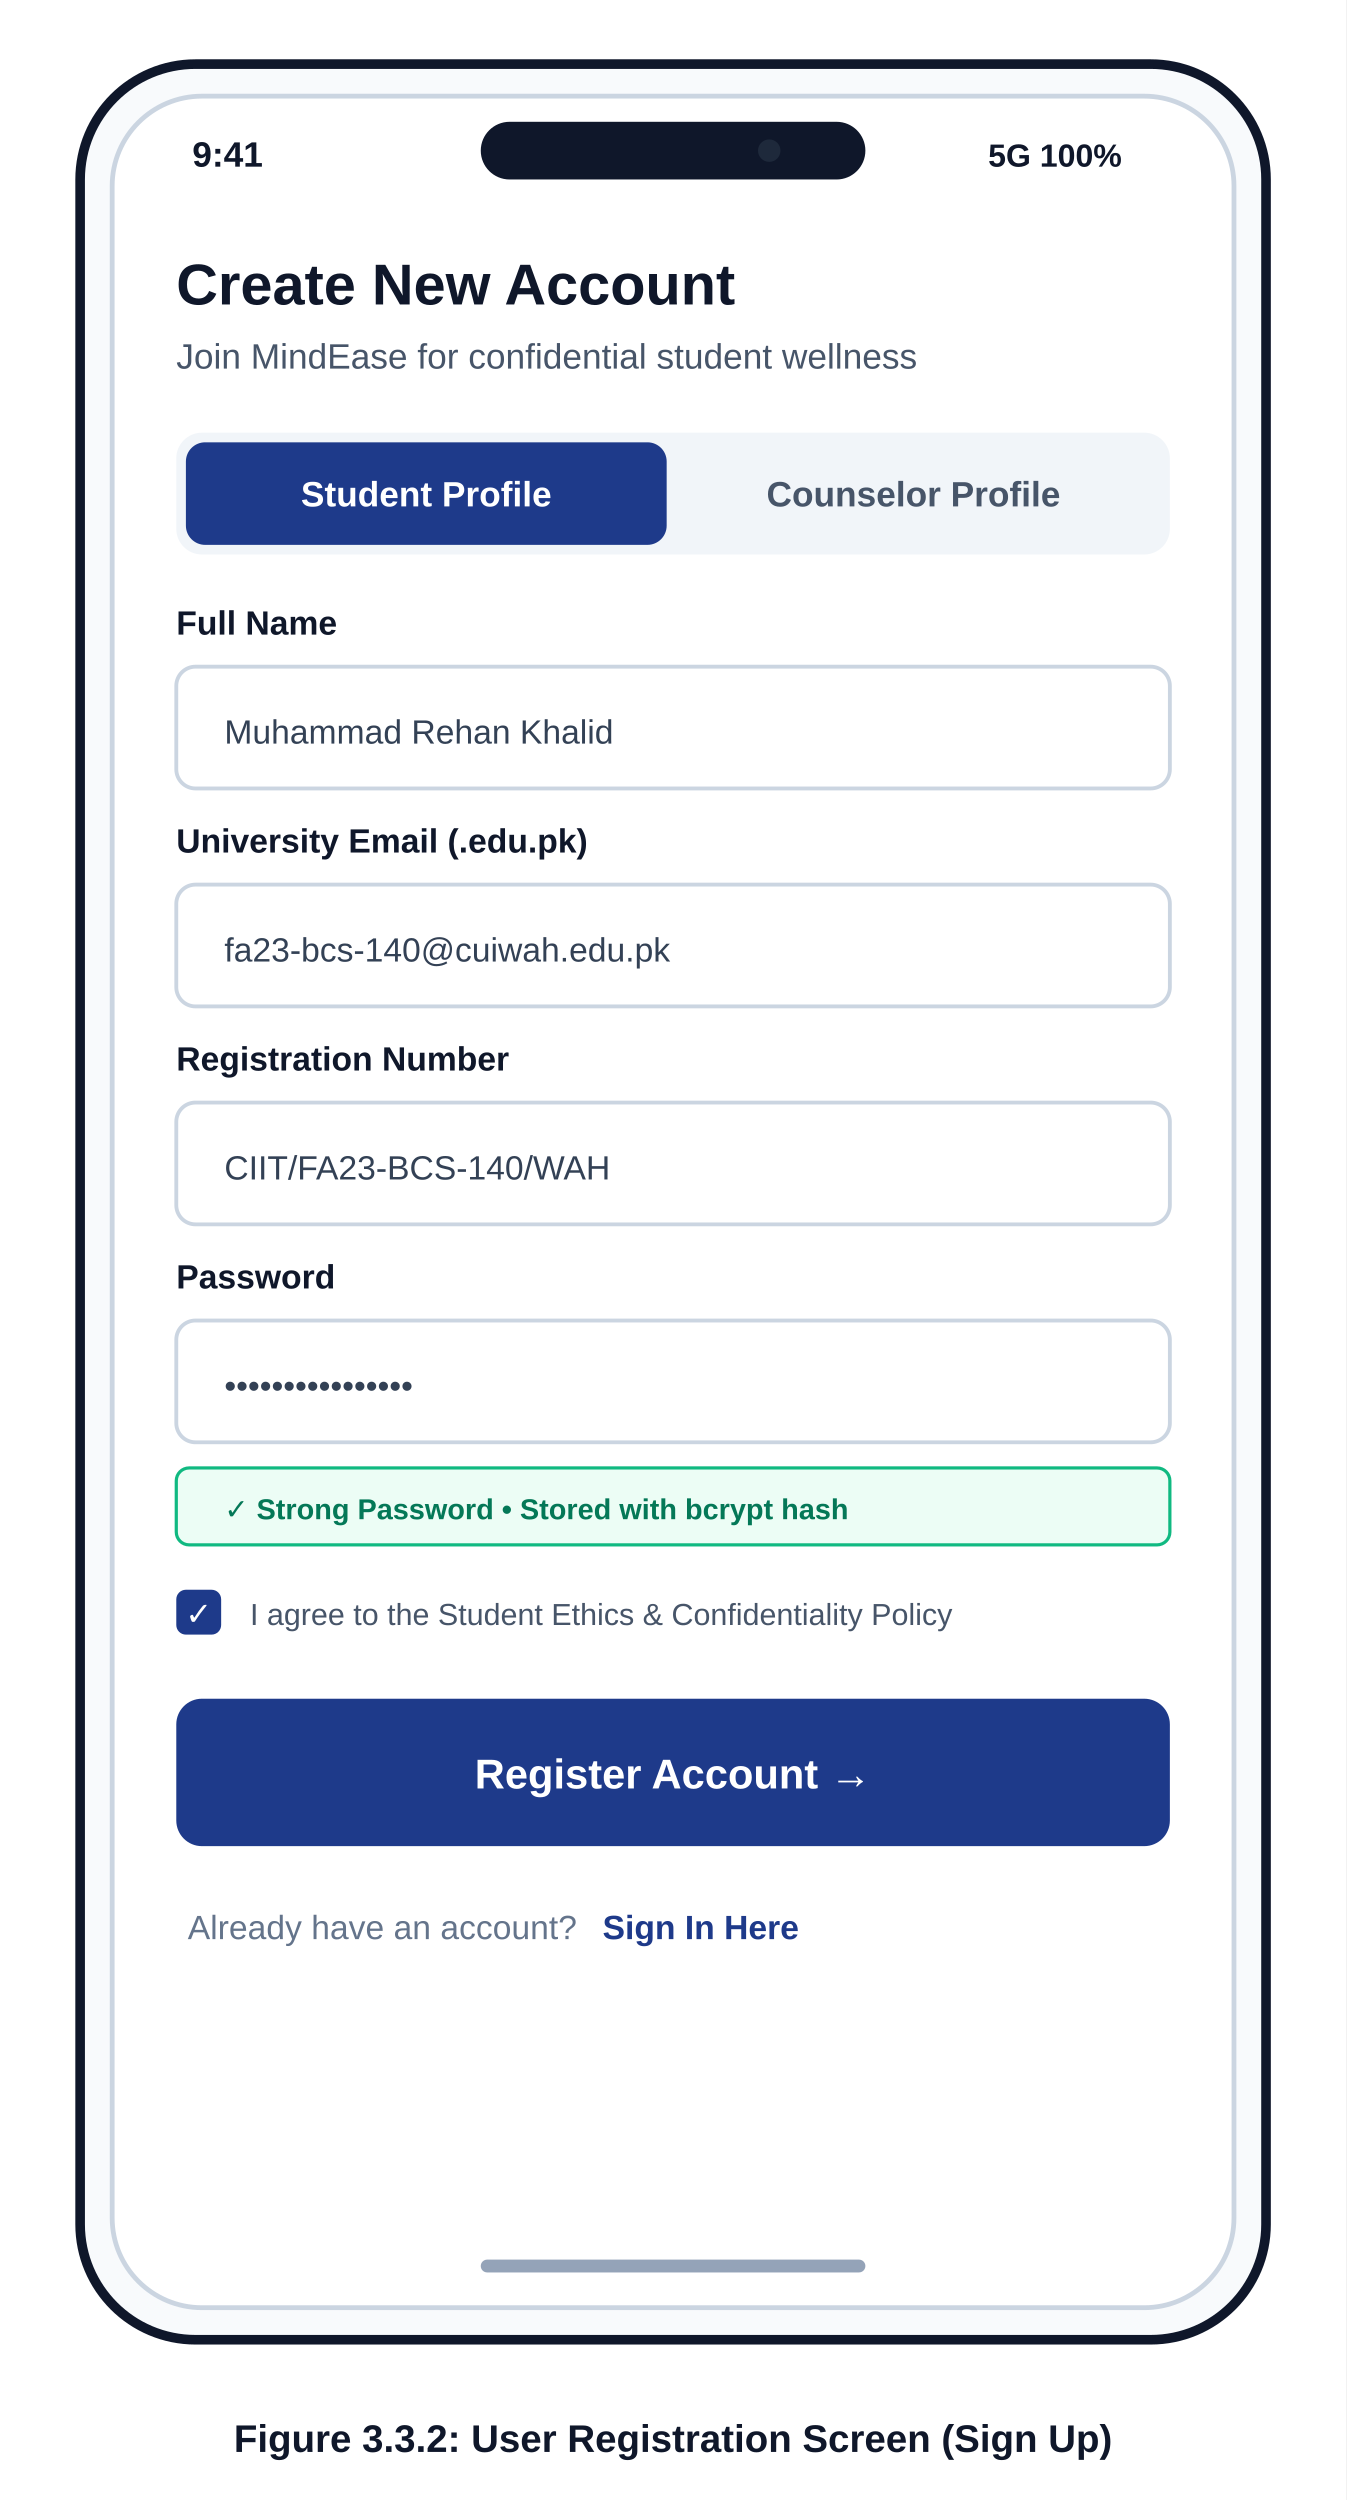
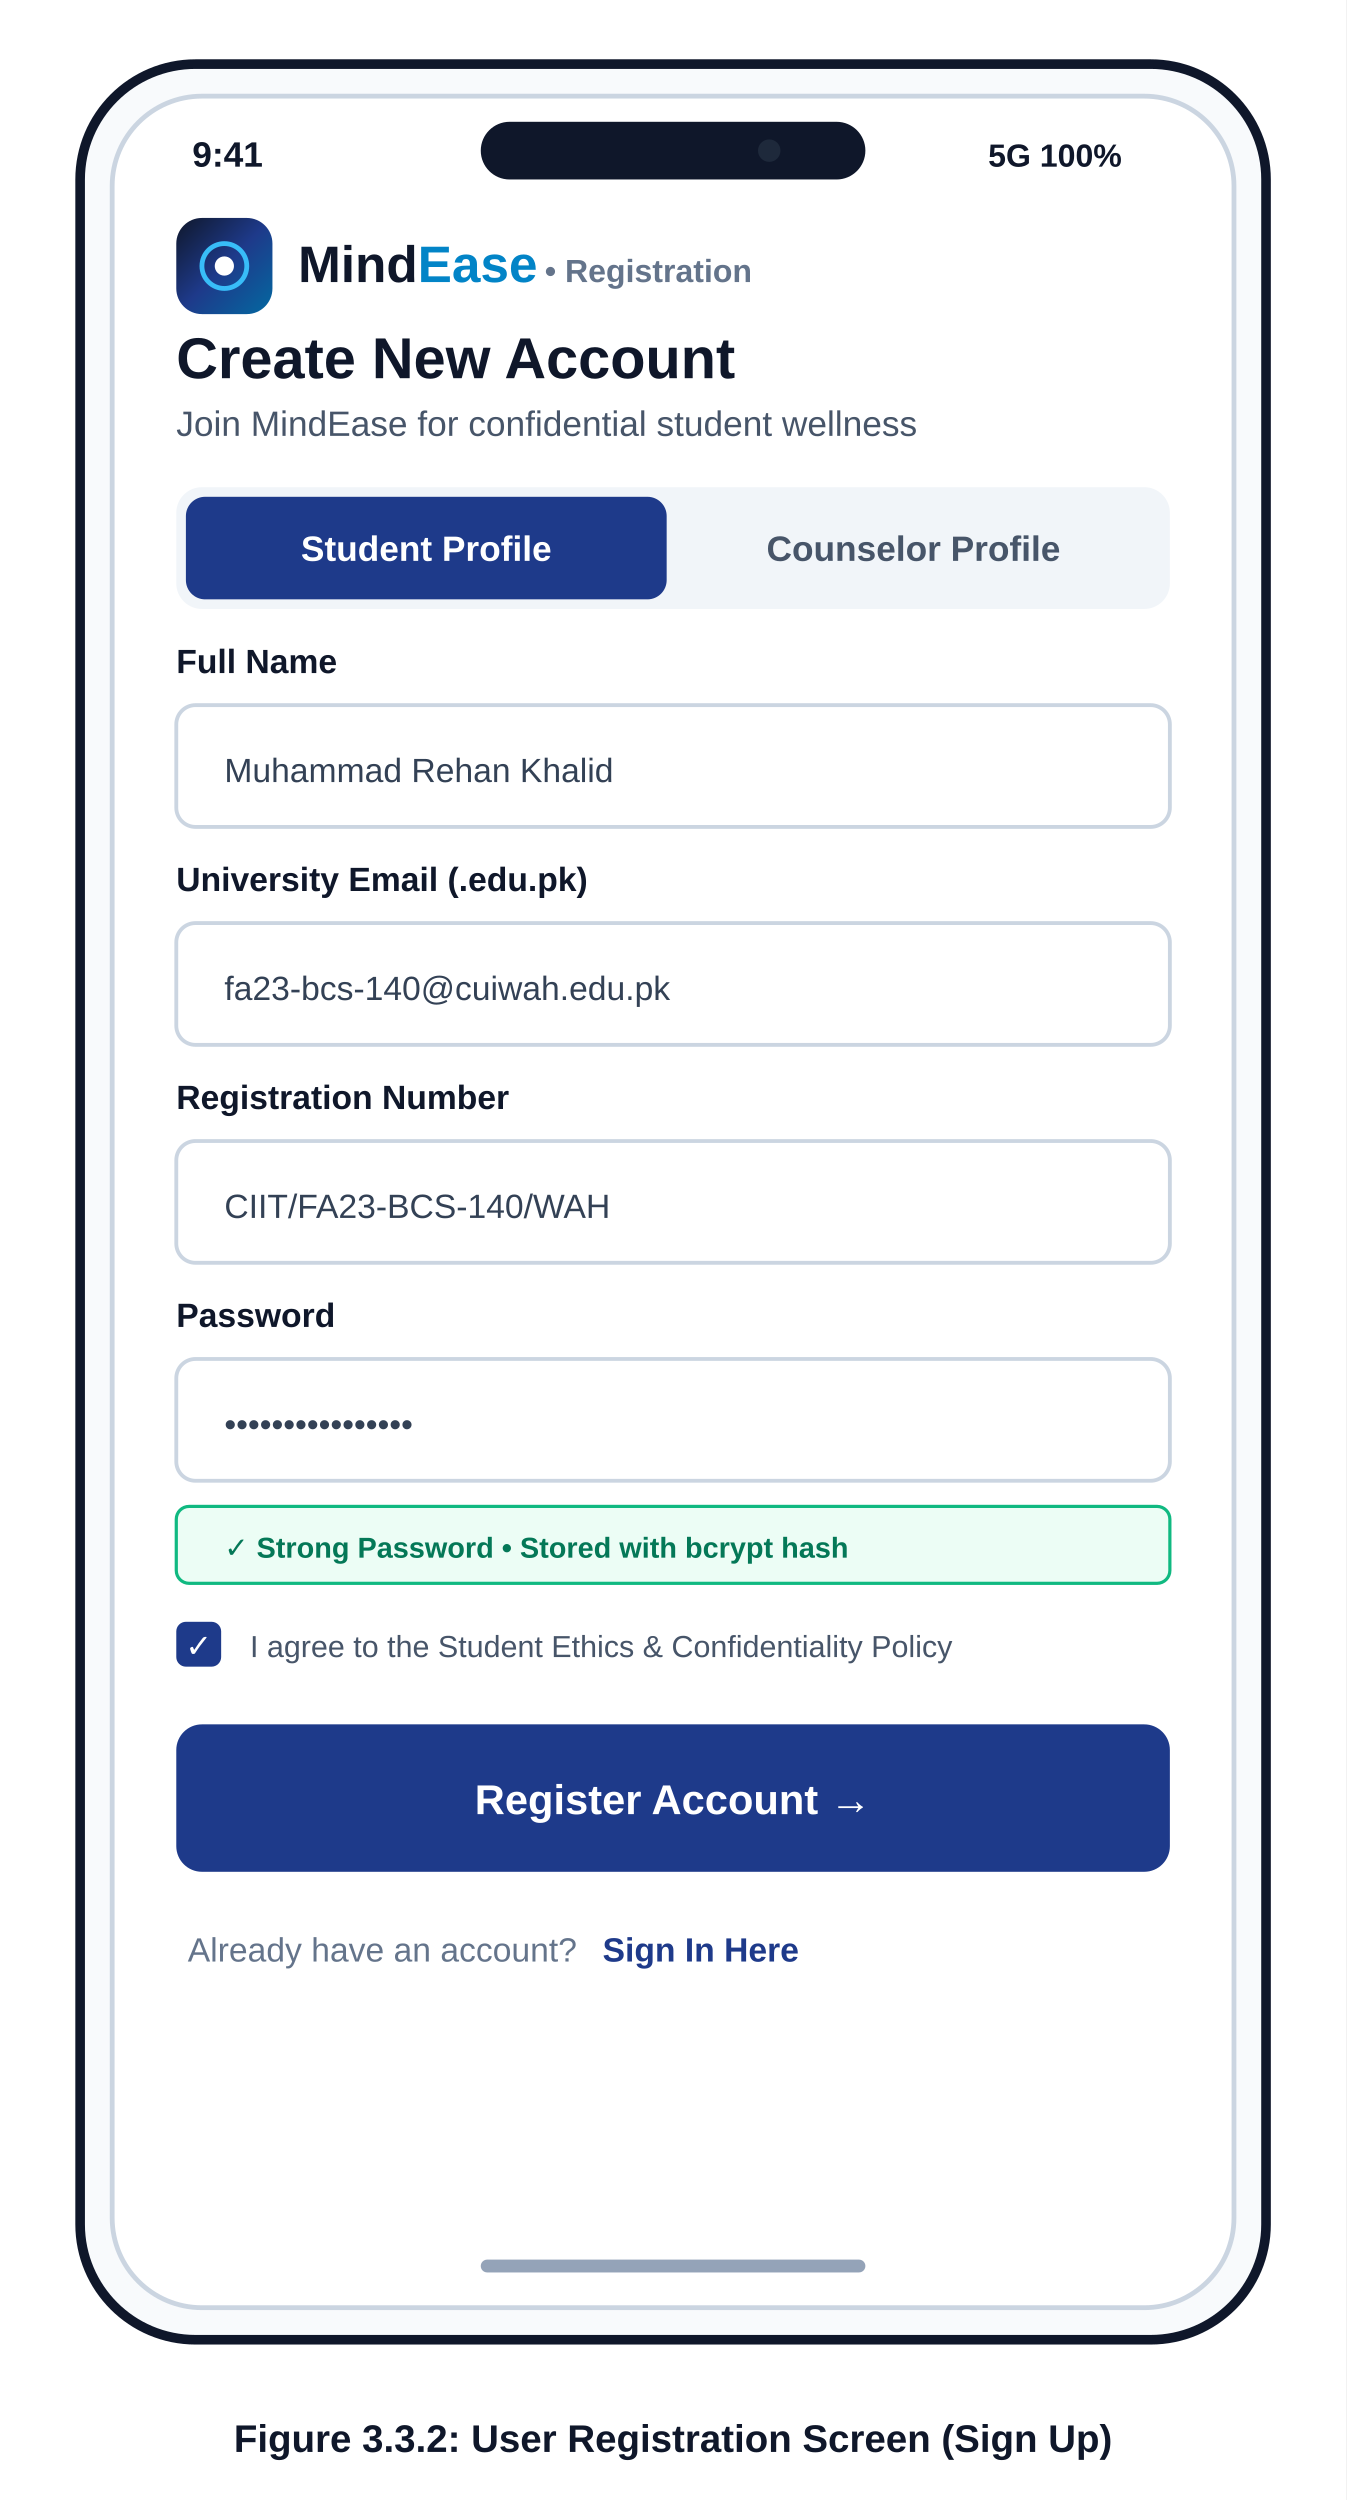
<svg xmlns="http://www.w3.org/2000/svg" width="420" height="780" viewBox="0 0 420 780">
+   <defs>
+     <linearGradient id="brandBg" x1="0%" y1="0%" x2="100%" y2="100%">
+       <stop offset="0%" stop-color="#0f172a" />
+       <stop offset="50%" stop-color="#1e3a8a" />
+       <stop offset="100%" stop-color="#0369a1" />
+     </linearGradient>
+     <linearGradient id="cyanGrad" x1="0%" y1="100%" x2="100%" y2="0%">
+       <stop offset="0%" stop-color="#0284c7" />
+       <stop offset="50%" stop-color="#38bdf8" />
+       <stop offset="100%" stop-color="#7dd3fc" />
+     </linearGradient>
+     <linearGradient id="mintGrad" x1="0%" y1="0%" x2="100%" y2="100%">
+       <stop offset="0%" stop-color="#34d399" />
+       <stop offset="100%" stop-color="#059669" />
+     </linearGradient>
+     <filter id="logoShadow" x="-20%" y="-20%" width="140%" height="140%">
+       <feDropShadow dx="0" dy="5" stdDeviation="6" flood-color="#0f172a" flood-opacity="0.3" />
+     </filter>
+   </defs>
  <rect width="420" height="780" fill="#ffffff" />
  <rect x="25" y="20" width="370" height="710" rx="36" fill="#f8fafc" stroke="#0f172a" stroke-width="3" />
  <rect x="35" y="30" width="350" height="690" rx="28" fill="#ffffff" stroke="#cbd5e1" stroke-width="1.5" />
  <rect x="150" y="38" width="120" height="18" rx="9" fill="#0f172a" />
  <circle cx="240" cy="47" r="3.5" fill="#1e293b" />
  <text x="60" y="52" font-family="Arial, sans-serif" font-size="11" font-weight="bold" fill="#0f172a">9:41</text>
  <text x="350" y="52" font-family="Arial, sans-serif" font-size="10" font-weight="bold" fill="#0f172a" text-anchor="end">5G 100%</text>
-   <text x="55" y="95" font-family="Arial, sans-serif" font-size="18" font-weight="bold" fill="#0f172a">Create New Account</text>
-   <text x="55" y="115" font-family="Arial, sans-serif" font-size="11" fill="#475569">Join MindEase for confidential student wellness</text>
-   <rect x="55" y="135" width="310" height="38" rx="8" fill="#f1f5f9" />
-   <rect x="58" y="138" width="150" height="32" rx="6" fill="#1e3a8a" />
-   <text x="133" y="158" font-family="Arial, sans-serif" font-size="11" font-weight="bold" fill="#ffffff" text-anchor="middle">Student Profile</text>
-   <text x="285" y="158" font-family="Arial, sans-serif" font-size="11" font-weight="bold" fill="#475569" text-anchor="middle">Counselor Profile</text>
-   <text x="55" y="198" font-family="Arial, sans-serif" font-size="10.5" font-weight="bold" fill="#0f172a">Full Name</text>
-   <rect x="55" y="208" width="310" height="38" rx="6" fill="#ffffff" stroke="#cbd5e1" stroke-width="1.2" />
-   <text x="70" y="232" font-family="Arial, sans-serif" font-size="10.5" fill="#334155">Muhammad Rehan Khalid</text>
-   <text x="55" y="266" font-family="Arial, sans-serif" font-size="10.5" font-weight="bold" fill="#0f172a">University Email (.edu.pk)</text>
-   <rect x="55" y="276" width="310" height="38" rx="6" fill="#ffffff" stroke="#cbd5e1" stroke-width="1.2" />
-   <text x="70" y="300" font-family="Arial, sans-serif" font-size="10.5" fill="#334155">fa23-bcs-140@cuiwah.edu.pk</text>
-   <text x="55" y="334" font-family="Arial, sans-serif" font-size="10.5" font-weight="bold" fill="#0f172a">Registration Number</text>
-   <rect x="55" y="344" width="310" height="38" rx="6" fill="#ffffff" stroke="#cbd5e1" stroke-width="1.2" />
-   <text x="70" y="368" font-family="Arial, sans-serif" font-size="10.5" fill="#334155">CIIT/FA23-BCS-140/WAH</text>
-   <text x="55" y="402" font-family="Arial, sans-serif" font-size="10.5" font-weight="bold" fill="#0f172a">Password</text>
-   <rect x="55" y="412" width="310" height="38" rx="6" fill="#ffffff" stroke="#cbd5e1" stroke-width="1.2" />
-   <text x="70" y="436" font-family="Arial, sans-serif" font-size="10.5" fill="#334155">••••••••••••••••</text>
-   <rect x="55" y="458" width="310" height="24" rx="4" fill="#ecfdf5" stroke="#10b981" />
-   <text x="70" y="474" font-family="Arial, sans-serif" font-size="9" font-weight="bold" fill="#047857">✓ Strong Password • Stored with bcrypt hash</text>
-   <rect x="55" y="496" width="14" height="14" rx="3" fill="#1e3a8a" />
-   <text x="62" y="507" font-family="Arial, sans-serif" font-size="10" font-weight="bold" fill="#ffffff" text-anchor="middle">✓</text>
-   <text x="78" y="507" font-family="Arial, sans-serif" font-size="9.5" fill="#475569">I agree to the Student Ethics &amp; Confidentiality Policy</text>
-   <rect x="55" y="530" width="310" height="46" rx="8" fill="#1e3a8a" />
-   <text x="210" y="558" font-family="Arial, sans-serif" font-size="13" font-weight="bold" fill="#ffffff" text-anchor="middle">Register Account →</text>
-   <text x="180" y="605" font-family="Arial, sans-serif" font-size="10.5" fill="#64748b" text-anchor="end">Already have an account?</text>
-   <text x="188" y="605" font-family="Arial, sans-serif" font-size="10.5" font-weight="bold" fill="#1e3a8a" text-anchor="start">Sign In Here</text>
+   <g transform="translate(55, 68)">
+     <rect x="0" y="0" width="30" height="30" rx="8" fill="url(#brandBg)" />
+     <circle cx="15" cy="15" r="7" fill="none" stroke="#38bdf8" stroke-width="1.5" />
+     <circle cx="15" cy="15" r="3" fill="#ffffff" />
+     <text x="38" y="20" font-family="'Segoe UI', Arial, sans-serif" font-size="16" font-weight="900" fill="#0f172a">Mind<tspan fill="#0284c7">Ease</tspan>
+     </text>
+     <text x="115" y="20" font-family="Arial, sans-serif" font-size="10" font-weight="bold" fill="#64748b">• Registration</text>
+   </g>
+   <text x="55" y="118" font-family="Arial, sans-serif" font-size="18" font-weight="bold" fill="#0f172a">Create New Account</text>
+   <text x="55" y="136" font-family="Arial, sans-serif" font-size="11" fill="#475569">Join MindEase for confidential student wellness</text>
+   <rect x="55" y="152" width="310" height="38" rx="8" fill="#f1f5f9" />
+   <rect x="58" y="155" width="150" height="32" rx="6" fill="#1e3a8a" />
+   <text x="133" y="175" font-family="Arial, sans-serif" font-size="11" font-weight="bold" fill="#ffffff" text-anchor="middle">Student Profile</text>
+   <text x="285" y="175" font-family="Arial, sans-serif" font-size="11" font-weight="bold" fill="#475569" text-anchor="middle">Counselor Profile</text>
+   <text x="55" y="210" font-family="Arial, sans-serif" font-size="10.5" font-weight="bold" fill="#0f172a">Full Name</text>
+   <rect x="55" y="220" width="310" height="38" rx="6" fill="#ffffff" stroke="#cbd5e1" stroke-width="1.2" />
+   <text x="70" y="244" font-family="Arial, sans-serif" font-size="10.5" fill="#334155">Muhammad Rehan Khalid</text>
+   <text x="55" y="278" font-family="Arial, sans-serif" font-size="10.5" font-weight="bold" fill="#0f172a">University Email (.edu.pk)</text>
+   <rect x="55" y="288" width="310" height="38" rx="6" fill="#ffffff" stroke="#cbd5e1" stroke-width="1.2" />
+   <text x="70" y="312" font-family="Arial, sans-serif" font-size="10.5" fill="#334155">fa23-bcs-140@cuiwah.edu.pk</text>
+   <text x="55" y="346" font-family="Arial, sans-serif" font-size="10.5" font-weight="bold" fill="#0f172a">Registration Number</text>
+   <rect x="55" y="356" width="310" height="38" rx="6" fill="#ffffff" stroke="#cbd5e1" stroke-width="1.2" />
+   <text x="70" y="380" font-family="Arial, sans-serif" font-size="10.5" fill="#334155">CIIT/FA23-BCS-140/WAH</text>
+   <text x="55" y="414" font-family="Arial, sans-serif" font-size="10.5" font-weight="bold" fill="#0f172a">Password</text>
+   <rect x="55" y="424" width="310" height="38" rx="6" fill="#ffffff" stroke="#cbd5e1" stroke-width="1.2" />
+   <text x="70" y="448" font-family="Arial, sans-serif" font-size="10.5" fill="#334155">••••••••••••••••</text>
+   <rect x="55" y="470" width="310" height="24" rx="4" fill="#ecfdf5" stroke="#10b981" />
+   <text x="70" y="486" font-family="Arial, sans-serif" font-size="9" font-weight="bold" fill="#047857">✓ Strong Password • Stored with bcrypt hash</text>
+   <rect x="55" y="506" width="14" height="14" rx="3" fill="#1e3a8a" />
+   <text x="62" y="517" font-family="Arial, sans-serif" font-size="10" font-weight="bold" fill="#ffffff" text-anchor="middle">✓</text>
+   <text x="78" y="517" font-family="Arial, sans-serif" font-size="9.5" fill="#475569">I agree to the Student Ethics &amp; Confidentiality Policy</text>
+   <rect x="55" y="538" width="310" height="46" rx="8" fill="#1e3a8a" />
+   <text x="210" y="566" font-family="Arial, sans-serif" font-size="13" font-weight="bold" fill="#ffffff" text-anchor="middle">Register Account →</text>
+   <text x="180" y="612" font-family="Arial, sans-serif" font-size="10.5" fill="#64748b" text-anchor="end">Already have an account?</text>
+   <text x="188" y="612" font-family="Arial, sans-serif" font-size="10.5" font-weight="bold" fill="#1e3a8a" text-anchor="start">Sign In Here</text>
  <rect x="150" y="705" width="120" height="4" rx="2" fill="#94a3b8" />
  <text x="210.0" y="765" font-family="Arial, sans-serif" font-size="12" font-weight="bold" fill="#0f172a" text-anchor="middle">Figure 3.3.2: User Registration Screen (Sign Up)</text>
</svg>
